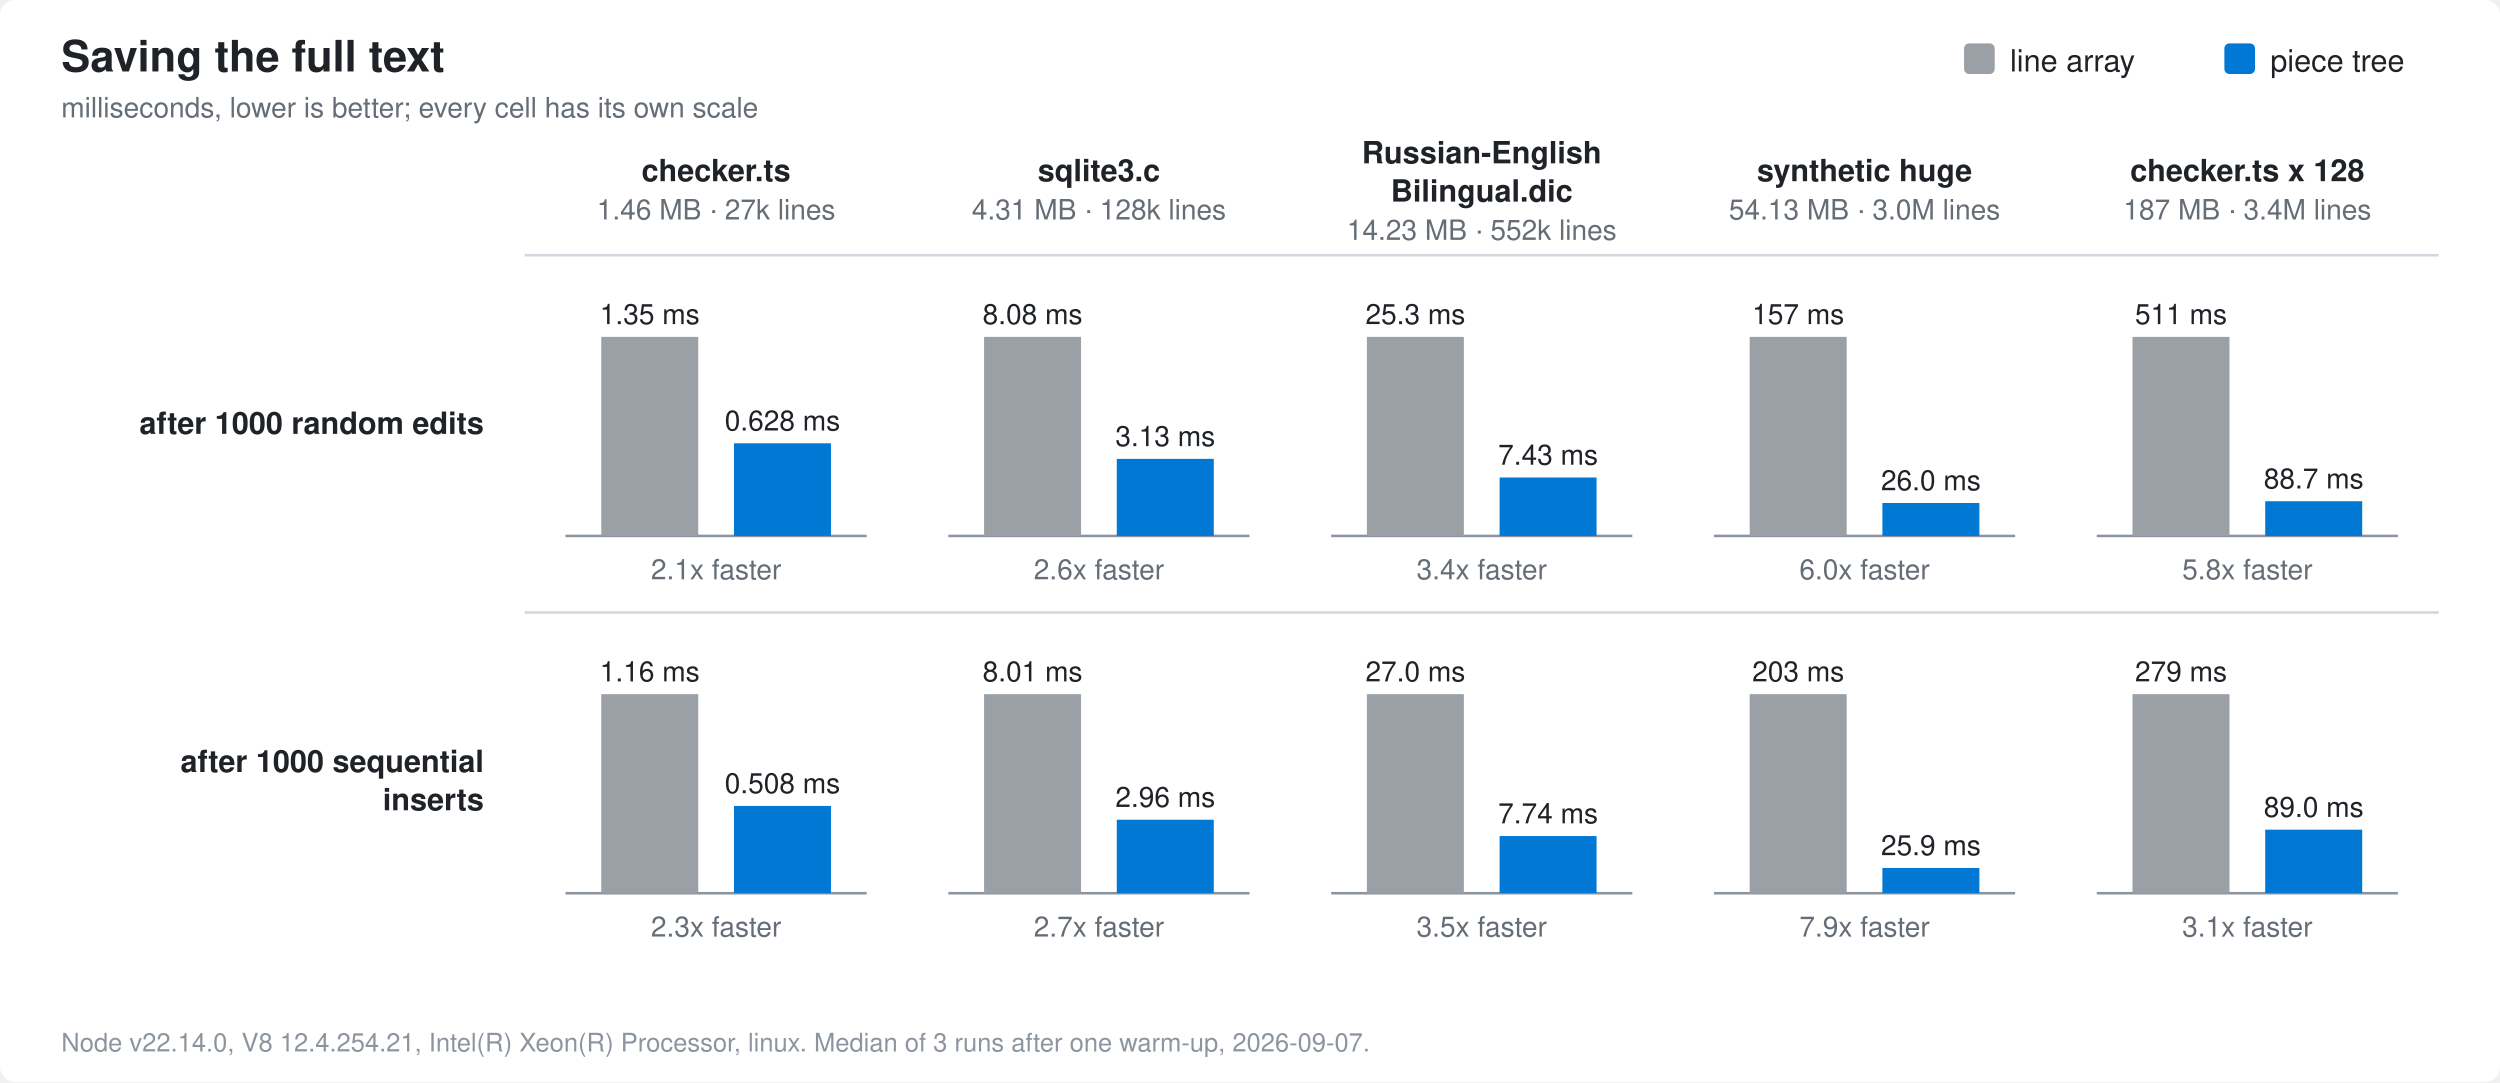
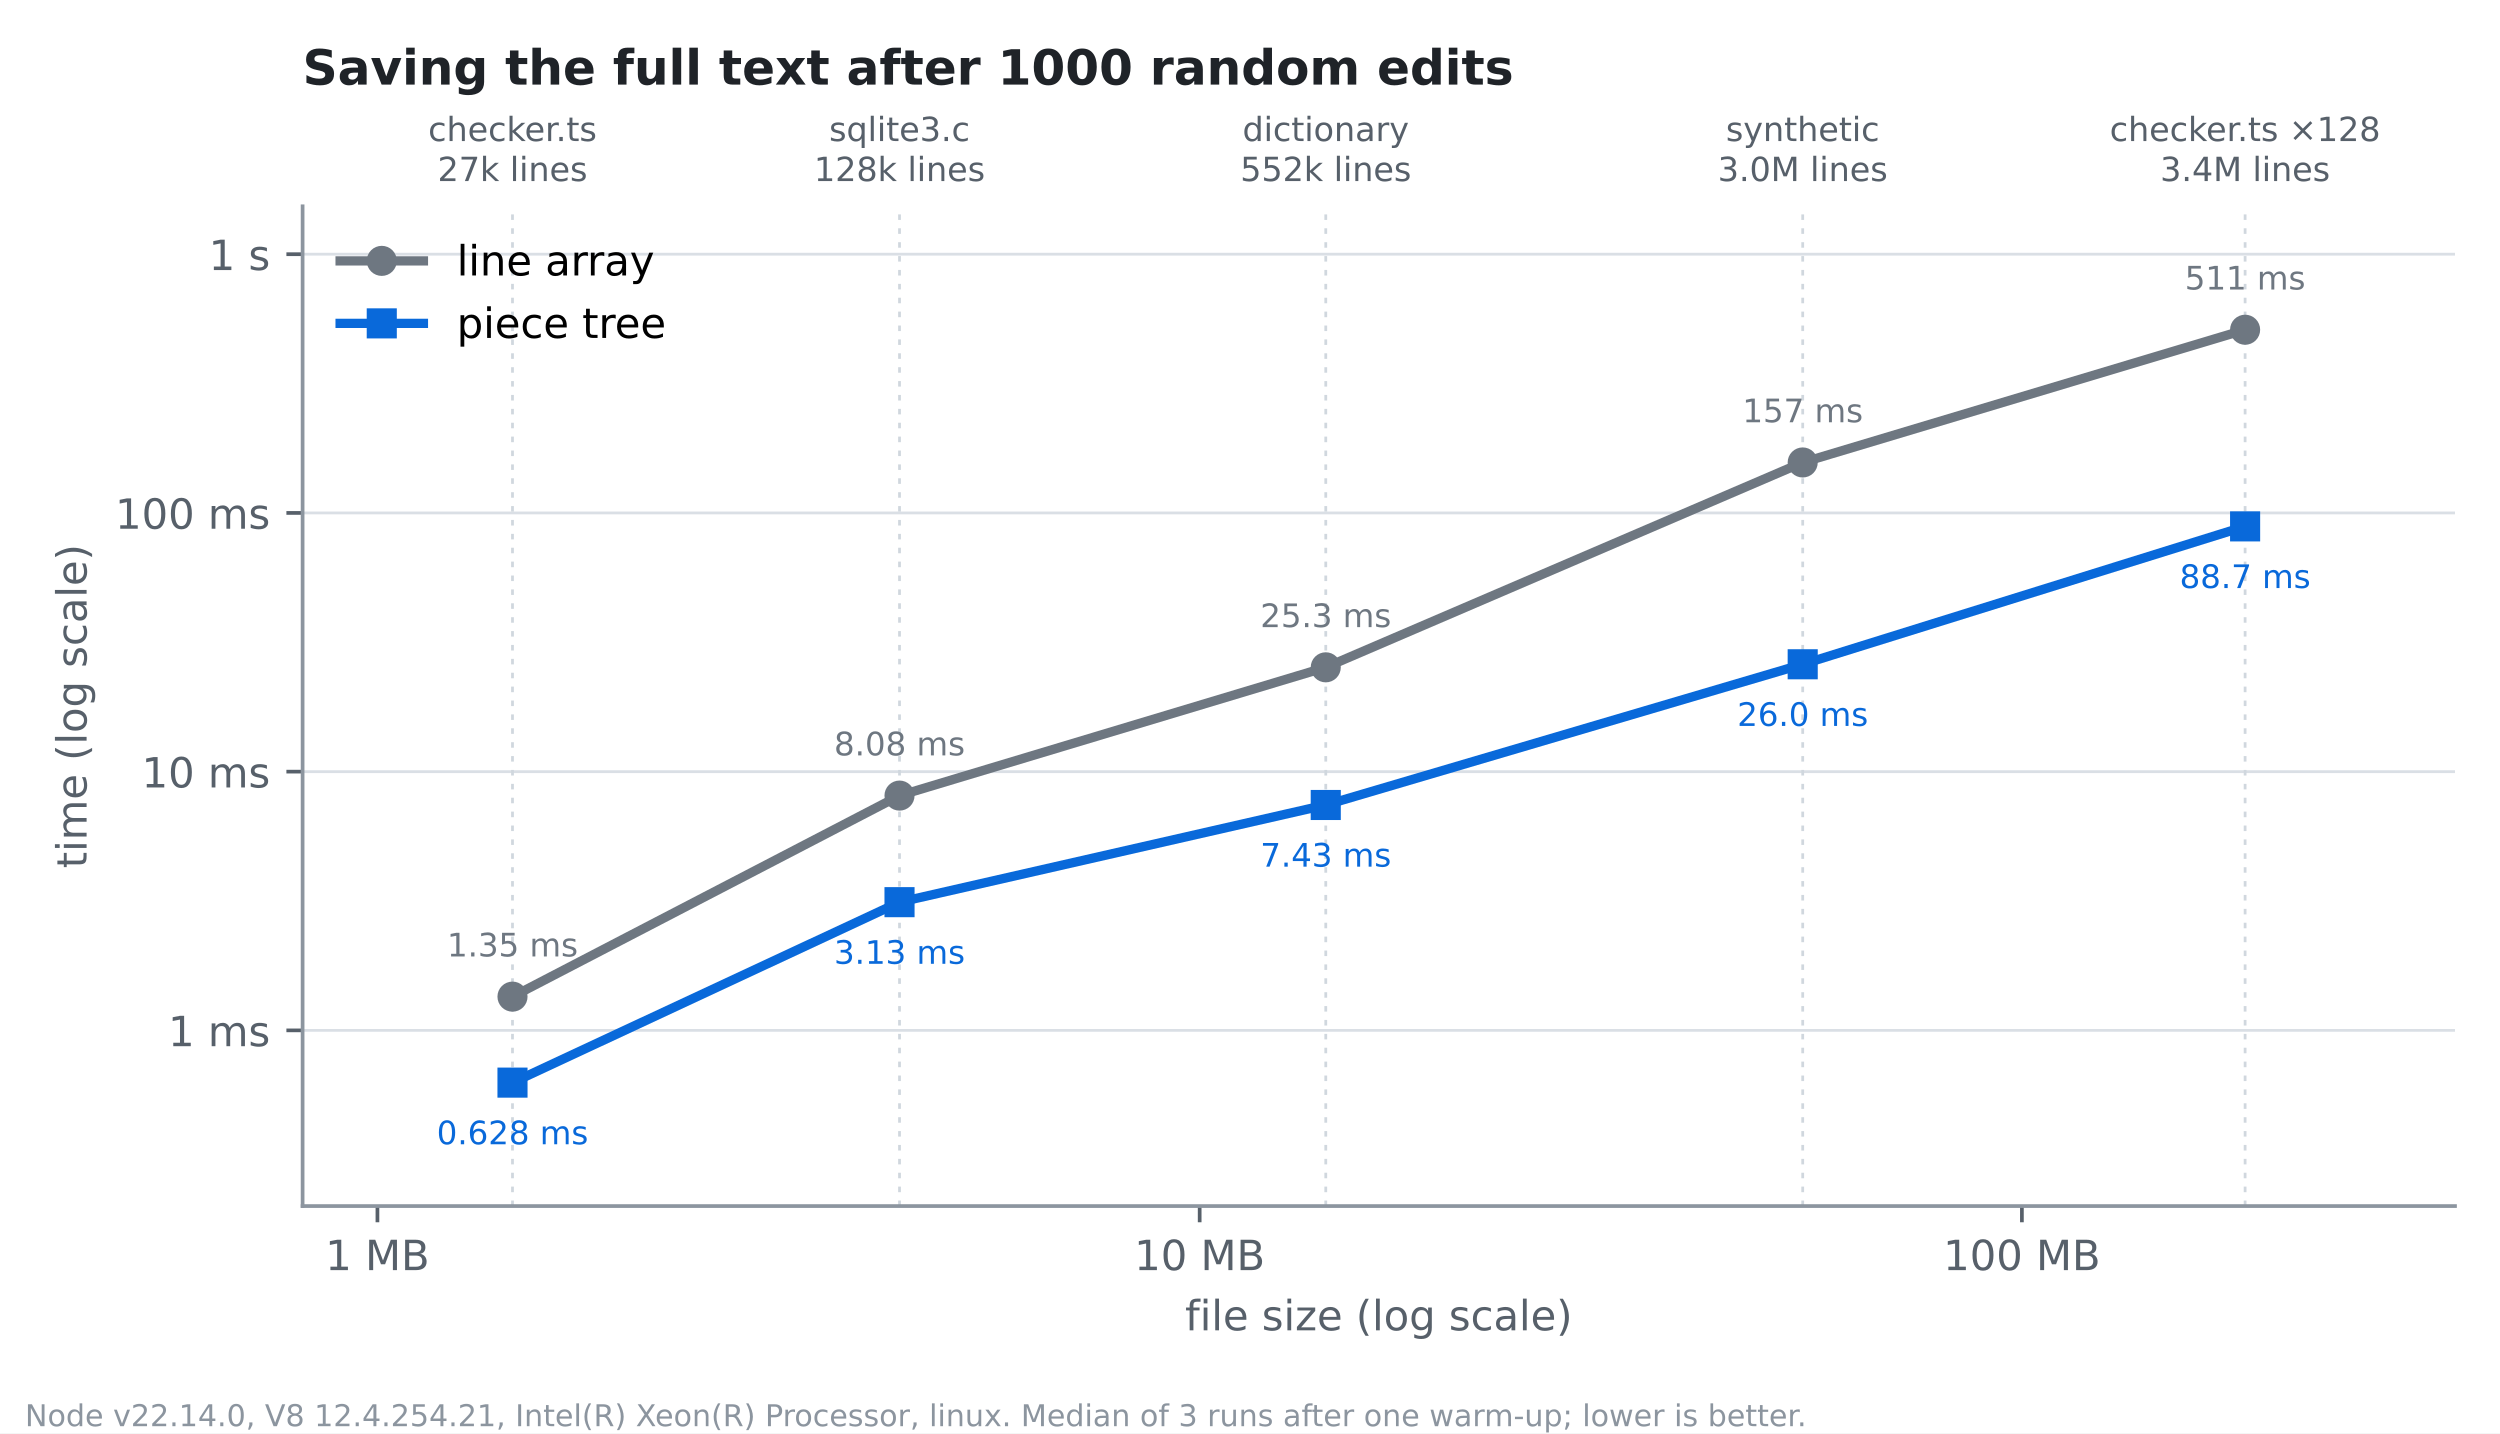
- <svg xmlns="http://www.w3.org/2000/svg" width="979.6" height="424" viewBox="0 0 979.6 424" font-family="-apple-system, BlinkMacSystemFont, Segoe UI, Helvetica, Arial, sans-serif" font-size="12">
-   <rect width="979.6" height="424" fill="#ffffff" rx="6" />
-   <text x="24" y="28" font-size="17" font-weight="600" fill="#1f2328">Saving the full text</text>
-   <text x="24" y="46" font-size="11" fill="#656d76">milliseconds, lower is better; every cell has its own scale</text>
-   <text x="889.6" y="28" fill="#1f2328">piece tree</text>
-   <rect x="871.6" y="17" width="12" height="12" rx="2" fill="#0078d4" />
-   <text x="787.6" y="28" fill="#1f2328">line array</text>
-   <rect x="769.6" y="17" width="12" height="12" rx="2" fill="#9aa0a6" />
-   <text x="280.6" y="71" text-anchor="middle" font-weight="600" fill="#1f2328">checker.ts</text>
-   <text x="280.6" y="86" text-anchor="middle" font-size="11" fill="#656d76">1.46 MB · 27k lines</text>
-   <text x="430.6" y="71" text-anchor="middle" font-weight="600" fill="#1f2328">sqlite3.c</text>
-   <text x="430.6" y="86" text-anchor="middle" font-size="11" fill="#656d76">4.31 MB · 128k lines</text>
-   <text x="580.6" y="64" text-anchor="middle" font-weight="600" fill="#1f2328">Russian-English</text>
-   <text x="580.6" y="79" text-anchor="middle" font-weight="600" fill="#1f2328">Bilingual.dic</text>
-   <text x="580.6" y="94" text-anchor="middle" font-size="11" fill="#656d76">14.23 MB · 552k lines</text>
-   <text x="730.6" y="71" text-anchor="middle" font-weight="600" fill="#1f2328">synthetic huge</text>
-   <text x="730.6" y="86" text-anchor="middle" font-size="11" fill="#656d76">54.13 MB · 3.0M lines</text>
-   <text x="880.6" y="71" text-anchor="middle" font-weight="600" fill="#1f2328">checker.ts x 128</text>
-   <text x="880.6" y="86" text-anchor="middle" font-size="11" fill="#656d76">187 MB · 3.4M lines</text>
-   <text x="189.6" y="170" text-anchor="end" font-weight="600" fill="#1f2328">after 1000 random edits</text>
-   <line x1="205.6" y1="100" x2="955.6" y2="100" stroke="#d0d7de" stroke-width="1" />
-   <line x1="221.6" y1="210" x2="339.6" y2="210" stroke="#8c959f" stroke-width="1" />
-   <rect x="235.6" y="132.0" width="38" height="78.0" fill="#9aa0a6" />
-   <text x="254.6" y="127.0" text-anchor="middle" font-size="11" fill="#1f2328">1.35 ms</text>
-   <rect x="287.6" y="173.7" width="38" height="36.3" fill="#0078d4" />
-   <text x="306.6" y="168.7" text-anchor="middle" font-size="11" fill="#1f2328">0.628 ms</text>
-   <text x="280.6" y="227" text-anchor="middle" font-size="11" fill="#656d76">2.1x faster</text>
-   <line x1="371.6" y1="210" x2="489.6" y2="210" stroke="#8c959f" stroke-width="1" />
-   <rect x="385.6" y="132.0" width="38" height="78.0" fill="#9aa0a6" />
-   <text x="404.6" y="127.0" text-anchor="middle" font-size="11" fill="#1f2328">8.08 ms</text>
-   <rect x="437.6" y="179.8" width="38" height="30.2" fill="#0078d4" />
-   <text x="456.6" y="174.8" text-anchor="middle" font-size="11" fill="#1f2328">3.13 ms</text>
-   <text x="430.6" y="227" text-anchor="middle" font-size="11" fill="#656d76">2.6x faster</text>
-   <line x1="521.6" y1="210" x2="639.6" y2="210" stroke="#8c959f" stroke-width="1" />
-   <rect x="535.6" y="132.0" width="38" height="78.0" fill="#9aa0a6" />
-   <text x="554.6" y="127.0" text-anchor="middle" font-size="11" fill="#1f2328">25.3 ms</text>
-   <rect x="587.6" y="187.1" width="38" height="22.9" fill="#0078d4" />
-   <text x="606.6" y="182.1" text-anchor="middle" font-size="11" fill="#1f2328">7.43 ms</text>
-   <text x="580.6" y="227" text-anchor="middle" font-size="11" fill="#656d76">3.4x faster</text>
-   <line x1="671.6" y1="210" x2="789.6" y2="210" stroke="#8c959f" stroke-width="1" />
-   <rect x="685.6" y="132.0" width="38" height="78.0" fill="#9aa0a6" />
-   <text x="704.6" y="127.0" text-anchor="middle" font-size="11" fill="#1f2328">157 ms</text>
-   <rect x="737.6" y="197.1" width="38" height="12.9" fill="#0078d4" />
-   <text x="756.6" y="192.1" text-anchor="middle" font-size="11" fill="#1f2328">26.0 ms</text>
-   <text x="730.6" y="227" text-anchor="middle" font-size="11" fill="#656d76">6.0x faster</text>
-   <line x1="821.6" y1="210" x2="939.6" y2="210" stroke="#8c959f" stroke-width="1" />
-   <rect x="835.6" y="132.0" width="38" height="78.0" fill="#9aa0a6" />
-   <text x="854.6" y="127.0" text-anchor="middle" font-size="11" fill="#1f2328">511 ms</text>
-   <rect x="887.6" y="196.4" width="38" height="13.6" fill="#0078d4" />
-   <text x="906.6" y="191.4" text-anchor="middle" font-size="11" fill="#1f2328">88.7 ms</text>
-   <text x="880.6" y="227" text-anchor="middle" font-size="11" fill="#656d76">5.8x faster</text>
-   <text x="189.6" y="302.5" text-anchor="end" font-weight="600" fill="#1f2328">after 1000 sequential</text>
-   <text x="189.6" y="317.5" text-anchor="end" font-weight="600" fill="#1f2328">inserts</text>
-   <line x1="205.6" y1="240" x2="955.6" y2="240" stroke="#d0d7de" stroke-width="1" />
-   <line x1="221.6" y1="350" x2="339.6" y2="350" stroke="#8c959f" stroke-width="1" />
-   <rect x="235.6" y="272.0" width="38" height="78.0" fill="#9aa0a6" />
-   <text x="254.6" y="267.0" text-anchor="middle" font-size="11" fill="#1f2328">1.16 ms</text>
-   <rect x="287.6" y="315.8" width="38" height="34.2" fill="#0078d4" />
-   <text x="306.6" y="310.8" text-anchor="middle" font-size="11" fill="#1f2328">0.508 ms</text>
-   <text x="280.6" y="367" text-anchor="middle" font-size="11" fill="#656d76">2.3x faster</text>
-   <line x1="371.6" y1="350" x2="489.6" y2="350" stroke="#8c959f" stroke-width="1" />
-   <rect x="385.6" y="272.0" width="38" height="78.0" fill="#9aa0a6" />
-   <text x="404.6" y="267.0" text-anchor="middle" font-size="11" fill="#1f2328">8.01 ms</text>
-   <rect x="437.6" y="321.2" width="38" height="28.8" fill="#0078d4" />
-   <text x="456.6" y="316.2" text-anchor="middle" font-size="11" fill="#1f2328">2.96 ms</text>
-   <text x="430.6" y="367" text-anchor="middle" font-size="11" fill="#656d76">2.7x faster</text>
-   <line x1="521.6" y1="350" x2="639.6" y2="350" stroke="#8c959f" stroke-width="1" />
-   <rect x="535.6" y="272.0" width="38" height="78.0" fill="#9aa0a6" />
-   <text x="554.6" y="267.0" text-anchor="middle" font-size="11" fill="#1f2328">27.0 ms</text>
-   <rect x="587.6" y="327.6" width="38" height="22.4" fill="#0078d4" />
-   <text x="606.6" y="322.6" text-anchor="middle" font-size="11" fill="#1f2328">7.74 ms</text>
-   <text x="580.6" y="367" text-anchor="middle" font-size="11" fill="#656d76">3.5x faster</text>
-   <line x1="671.6" y1="350" x2="789.6" y2="350" stroke="#8c959f" stroke-width="1" />
-   <rect x="685.6" y="272.0" width="38" height="78.0" fill="#9aa0a6" />
-   <text x="704.6" y="267.0" text-anchor="middle" font-size="11" fill="#1f2328">203 ms</text>
-   <rect x="737.6" y="340.1" width="38" height="9.9" fill="#0078d4" />
-   <text x="756.6" y="335.1" text-anchor="middle" font-size="11" fill="#1f2328">25.9 ms</text>
-   <text x="730.6" y="367" text-anchor="middle" font-size="11" fill="#656d76">7.9x faster</text>
-   <line x1="821.6" y1="350" x2="939.6" y2="350" stroke="#8c959f" stroke-width="1" />
-   <rect x="835.6" y="272.0" width="38" height="78.0" fill="#9aa0a6" />
-   <text x="854.6" y="267.0" text-anchor="middle" font-size="11" fill="#1f2328">279 ms</text>
-   <rect x="887.6" y="325.1" width="38" height="24.9" fill="#0078d4" />
-   <text x="906.6" y="320.1" text-anchor="middle" font-size="11" fill="#1f2328">89.0 ms</text>
-   <text x="880.6" y="367" text-anchor="middle" font-size="11" fill="#656d76">3.1x faster</text>
-   <text x="24" y="412" font-size="10" fill="#8c959f">Node v22.14.0, V8 12.4.254.21, Intel(R) Xeon(R) Processor, linux. Median of 3 runs after one warm-up, 2026-09-07.</text>
+ <svg xmlns="http://www.w3.org/2000/svg" xmlns:xlink="http://www.w3.org/1999/xlink" style="background: #ffffff" width="540pt" height="309.6pt" viewBox="0 0 540 309.6" version="1.1">
+   <defs>
+     <style type="text/css">*{stroke-linejoin: round; stroke-linecap: butt}</style>
+   </defs>
+   <g id="figure_1">
+     <g id="patch_1">
+       <path d="M 0 309.6  L 540 309.6  L 540 0  L 0 0  z " style="fill: #ffffff" />
+     </g>
+     <g id="axes_1">
+       <g id="patch_2">
+         <path d="M 65.362 260.51  L 530.28 260.51  L 530.28 44.56  L 65.362 44.56  z " style="fill: #ffffff" />
+       </g>
+       <g id="axes_2">
+         <g id="patch_3">
+           <path d="M 65.362 44.56  L 530.28 44.56  L 530.28 44.56  L 65.362 44.56  z " style="fill: #ffffff" />
+         </g>
+         <g id="matplotlib.axis_1">
+           <g id="xtick_1">
+             <g id="line2d_1" />
+             <g id="text_1">
+               <text style="font-size: 7.2px; font-family: 'DejaVu Sans', 'Segoe UI', Helvetica, Arial, sans-serif, sans-serif; fill: #57606a" transform="translate(92.49139 30.46737)">checker.ts</text>
+               <text style="font-size: 7.2px; font-family: 'DejaVu Sans', 'Segoe UI', Helvetica, Arial, sans-serif, sans-serif; fill: #57606a" transform="translate(94.51695 39.10934)">27k lines</text>
+             </g>
+           </g>
+           <g id="xtick_2">
+             <g id="line2d_2" />
+             <g id="text_2">
+               <text style="font-size: 7.2px; font-family: 'DejaVu Sans', 'Segoe UI', Helvetica, Arial, sans-serif, sans-serif; fill: #57606a" transform="translate(179.0942 30.46737)">sqlite3.c</text>
+               <text style="font-size: 7.2px; font-family: 'DejaVu Sans', 'Segoe UI', Helvetica, Arial, sans-serif, sans-serif; fill: #57606a" transform="translate(175.8232 39.10934)">128k lines</text>
+             </g>
+           </g>
+           <g id="xtick_3">
+             <g id="line2d_3" />
+             <g id="text_3">
+               <text style="font-size: 7.2px; font-family: 'DejaVu Sans', 'Segoe UI', Helvetica, Arial, sans-serif, sans-serif; fill: #57606a" transform="translate(268.3856 30.46737)">dictionary</text>
+               <text style="font-size: 7.2px; font-family: 'DejaVu Sans', 'Segoe UI', Helvetica, Arial, sans-serif, sans-serif; fill: #57606a" transform="translate(267.8906 39.10934)">552k lines</text>
+             </g>
+           </g>
+           <g id="xtick_4">
+             <g id="line2d_4" />
+             <g id="text_4">
+               <text style="font-size: 7.2px; font-family: 'DejaVu Sans', 'Segoe UI', Helvetica, Arial, sans-serif, sans-serif; fill: #57606a" transform="translate(372.7977 30.46737)">synthetic</text>
+               <text style="font-size: 7.2px; font-family: 'DejaVu Sans', 'Segoe UI', Helvetica, Arial, sans-serif, sans-serif; fill: #57606a" transform="translate(371.0365 39.10934)">3.0M lines</text>
+             </g>
+           </g>
+           <g id="xtick_5">
+             <g id="line2d_5" />
+             <g id="text_5">
+               <text style="font-size: 7.2px; font-family: 'DejaVu Sans', 'Segoe UI', Helvetica, Arial, sans-serif, sans-serif; fill: #57606a" transform="translate(455.7033 30.46737)">checker.ts ×128</text>
+               <text style="font-size: 7.2px; font-family: 'DejaVu Sans', 'Segoe UI', Helvetica, Arial, sans-serif, sans-serif; fill: #57606a" transform="translate(466.5955 39.10934)">3.4M lines</text>
+             </g>
+           </g>
+         </g>
+         <g id="matplotlib.axis_2" />
+       </g>
+       <g id="matplotlib.axis_3">
+         <g id="xtick_6">
+           <g id="line2d_6">
+             <defs>
+               <path id="md199538b21" d="M 0 0  L 0 3.5  " style="stroke: #57606a; stroke-width: 0.8" />
+             </defs>
+             <g>
+               <use xlink:href="#md199538b21" x="81.526" y="260.51" style="fill: #57606a; stroke: #57606a; stroke-width: 0.8" />
+             </g>
+           </g>
+           <g id="text_6">
+             <text style="font-size: 9px; font-family: 'DejaVu Sans', 'Segoe UI', Helvetica, Arial, sans-serif, sans-serif; text-anchor: middle; fill: #57606a" x="81.526" y="274.348" transform="rotate(-0 81.52643 274.3478)">1 MB</text>
+           </g>
+         </g>
+         <g id="xtick_7">
+           <g id="line2d_7">
+             <g>
+               <use xlink:href="#md199538b21" x="259.128" y="260.51" style="fill: #57606a; stroke: #57606a; stroke-width: 0.8" />
+             </g>
+           </g>
+           <g id="text_7">
+             <text style="font-size: 9px; font-family: 'DejaVu Sans', 'Segoe UI', Helvetica, Arial, sans-serif, sans-serif; text-anchor: middle; fill: #57606a" x="259.128" y="274.348" transform="rotate(-0 259.1282 274.3478)">10 MB</text>
+           </g>
+         </g>
+         <g id="xtick_8">
+           <g id="line2d_8">
+             <g>
+               <use xlink:href="#md199538b21" x="436.73" y="260.51" style="fill: #57606a; stroke: #57606a; stroke-width: 0.8" />
+             </g>
+           </g>
+           <g id="text_8">
+             <text style="font-size: 9px; font-family: 'DejaVu Sans', 'Segoe UI', Helvetica, Arial, sans-serif, sans-serif; text-anchor: middle; fill: #57606a" x="436.73" y="274.348" transform="rotate(-0 436.7299 274.3478)">100 MB</text>
+           </g>
+         </g>
+         <g id="text_9">
+           <text style="font-size: 9px; font-family: 'DejaVu Sans', 'Segoe UI', Helvetica, Arial, sans-serif, sans-serif; text-anchor: middle; fill: #57606a" x="297.821" y="287.348" transform="rotate(-0 297.8211 287.3485)">file size (log scale)</text>
+         </g>
+       </g>
+       <g id="matplotlib.axis_4">
+         <g id="ytick_1">
+           <g id="line2d_9">
+             <path d="M 65.362 222.558  L 530.28 222.558  " clip-path="url(#p7b5fe78c9a)" style="fill: none; stroke: #d0d7de; stroke-opacity: 0.8; stroke-width: 0.6; stroke-linecap: square" />
+           </g>
+           <g id="line2d_10">
+             <defs>
+               <path id="m04ba31d8e9" d="M 0 0  L -3.5 0  " style="stroke: #57606a; stroke-width: 0.8" />
+             </defs>
+             <g>
+               <use xlink:href="#m04ba31d8e9" x="65.362" y="222.558" style="fill: #57606a; stroke: #57606a; stroke-width: 0.8" />
+             </g>
+           </g>
+           <g id="text_10">
+             <text style="font-size: 9px; font-family: 'DejaVu Sans', 'Segoe UI', Helvetica, Arial, sans-serif, sans-serif; text-anchor: end; fill: #57606a" x="58.362" y="225.977" transform="rotate(-0 58.36211 225.9773)">1 ms</text>
+           </g>
+         </g>
+         <g id="ytick_2">
+           <g id="line2d_11">
+             <path d="M 65.362 166.675  L 530.28 166.675  " clip-path="url(#p7b5fe78c9a)" style="fill: none; stroke: #d0d7de; stroke-opacity: 0.8; stroke-width: 0.6; stroke-linecap: square" />
+           </g>
+           <g id="line2d_12">
+             <g>
+               <use xlink:href="#m04ba31d8e9" x="65.362" y="166.675" style="fill: #57606a; stroke: #57606a; stroke-width: 0.8" />
+             </g>
+           </g>
+           <g id="text_11">
+             <text style="font-size: 9px; font-family: 'DejaVu Sans', 'Segoe UI', Helvetica, Arial, sans-serif, sans-serif; text-anchor: end; fill: #57606a" x="58.362" y="170.094" transform="rotate(-0 58.36211 170.0937)">10 ms</text>
+           </g>
+         </g>
+         <g id="ytick_3">
+           <g id="line2d_13">
+             <path d="M 65.362 110.791  L 530.28 110.791  " clip-path="url(#p7b5fe78c9a)" style="fill: none; stroke: #d0d7de; stroke-opacity: 0.8; stroke-width: 0.6; stroke-linecap: square" />
+           </g>
+           <g id="line2d_14">
+             <g>
+               <use xlink:href="#m04ba31d8e9" x="65.362" y="110.791" style="fill: #57606a; stroke: #57606a; stroke-width: 0.8" />
+             </g>
+           </g>
+           <g id="text_12">
+             <text style="font-size: 9px; font-family: 'DejaVu Sans', 'Segoe UI', Helvetica, Arial, sans-serif, sans-serif; text-anchor: end; fill: #57606a" x="58.362" y="114.21" transform="rotate(-0 58.36211 114.2101)">100 ms</text>
+           </g>
+         </g>
+         <g id="ytick_4">
+           <g id="line2d_15">
+             <path d="M 65.362 54.908  L 530.28 54.908  " clip-path="url(#p7b5fe78c9a)" style="fill: none; stroke: #d0d7de; stroke-opacity: 0.8; stroke-width: 0.6; stroke-linecap: square" />
+           </g>
+           <g id="line2d_16">
+             <g>
+               <use xlink:href="#m04ba31d8e9" x="65.362" y="54.908" style="fill: #57606a; stroke: #57606a; stroke-width: 0.8" />
+             </g>
+           </g>
+           <g id="text_13">
+             <text style="font-size: 9px; font-family: 'DejaVu Sans', 'Segoe UI', Helvetica, Arial, sans-serif, sans-serif; text-anchor: end; fill: #57606a" x="58.362" y="58.327" transform="rotate(-0 58.36211 58.32653)">1 s</text>
+           </g>
+         </g>
+         <g id="text_14">
+           <text style="font-size: 9px; font-family: 'DejaVu Sans', 'Segoe UI', Helvetica, Arial, sans-serif, sans-serif; text-anchor: middle; fill: #57606a" x="18.706" y="152.535" transform="rotate(-90 18.70594 152.5348)">time (log scale)</text>
+         </g>
+       </g>
+       <g id="line2d_17">
+         <path d="M 110.699 260.51  L 110.699 44.56  " clip-path="url(#p7b5fe78c9a)" style="fill: none; stroke-dasharray: 1.2,1.8; stroke-dashoffset: 0; stroke: #d0d7de; stroke-width: 0.6" />
+       </g>
+       <g id="line2d_18">
+         <path d="M 194.296 260.51  L 194.296 44.56  " clip-path="url(#p7b5fe78c9a)" style="fill: none; stroke-dasharray: 1.2,1.8; stroke-dashoffset: 0; stroke: #d0d7de; stroke-width: 0.6" />
+       </g>
+       <g id="line2d_19">
+         <path d="M 286.363 260.51  L 286.363 44.56  " clip-path="url(#p7b5fe78c9a)" style="fill: none; stroke-dasharray: 1.2,1.8; stroke-dashoffset: 0; stroke: #d0d7de; stroke-width: 0.6" />
+       </g>
+       <g id="line2d_20">
+         <path d="M 389.384 260.51  L 389.384 44.56  " clip-path="url(#p7b5fe78c9a)" style="fill: none; stroke-dasharray: 1.2,1.8; stroke-dashoffset: 0; stroke: #d0d7de; stroke-width: 0.6" />
+       </g>
+       <g id="line2d_21">
+         <path d="M 484.943 260.51  L 484.943 44.56  " clip-path="url(#p7b5fe78c9a)" style="fill: none; stroke-dasharray: 1.2,1.8; stroke-dashoffset: 0; stroke: #d0d7de; stroke-width: 0.6" />
+       </g>
+       <g id="patch_4">
+         <path d="M 65.362 260.51  L 65.362 44.56  " style="fill: none; stroke: #8c959f; stroke-width: 0.8; stroke-linejoin: miter; stroke-linecap: square" />
+       </g>
+       <g id="patch_5">
+         <path d="M 65.362 260.51  L 530.28 260.51  " style="fill: none; stroke: #8c959f; stroke-width: 0.8; stroke-linejoin: miter; stroke-linecap: square" />
+       </g>
+       <g id="line2d_22">
+         <path d="M 110.699 215.275  L 194.296 171.848  L 286.363 144.142  L 389.384 99.891  L 484.943 71.223  " clip-path="url(#p7b5fe78c9a)" style="fill: none; stroke: #6e7781; stroke-width: 2; stroke-linecap: square" />
+         <defs>
+           <path id="md35827d82b" d="M 0 2.75  C 0.729 2.75 1.429 2.46 1.945 1.945  C 2.46 1.429 2.75 0.729 2.75 0  C 2.75 -0.729 2.46 -1.429 1.945 -1.945  C 1.429 -2.46 0.729 -2.75 0 -2.75  C -0.729 -2.75 -1.429 -2.46 -1.945 -1.945  C -2.46 -1.429 -2.75 -0.729 -2.75 0  C -2.75 0.729 -2.46 1.429 -1.945 1.945  C -1.429 2.46 -0.729 2.75 0 2.75  z " style="stroke: #6e7781" />
+         </defs>
+         <g clip-path="url(#p7b5fe78c9a)">
+           <use xlink:href="#md35827d82b" x="110.699" y="215.275" style="fill: #6e7781; stroke: #6e7781" />
+           <use xlink:href="#md35827d82b" x="194.296" y="171.848" style="fill: #6e7781; stroke: #6e7781" />
+           <use xlink:href="#md35827d82b" x="286.363" y="144.142" style="fill: #6e7781; stroke: #6e7781" />
+           <use xlink:href="#md35827d82b" x="389.384" y="99.891" style="fill: #6e7781; stroke: #6e7781" />
+           <use xlink:href="#md35827d82b" x="484.943" y="71.223" style="fill: #6e7781; stroke: #6e7781" />
+         </g>
+       </g>
+       <g id="line2d_23">
+         <path d="M 110.699 233.847  L 194.296 194.868  L 286.363 173.877  L 389.384 143.483  L 484.943 113.699  " clip-path="url(#p7b5fe78c9a)" style="fill: none; stroke: #0969da; stroke-width: 2; stroke-linecap: square" />
+         <defs>
+           <path id="m40ae396483" d="M -2.75 2.75  L 2.75 2.75  L 2.75 -2.75  L -2.75 -2.75  z " style="stroke: #0969da; stroke-linejoin: miter" />
+         </defs>
+         <g clip-path="url(#p7b5fe78c9a)">
+           <use xlink:href="#m40ae396483" x="110.699" y="233.847" style="fill: #0969da; stroke: #0969da; stroke-linejoin: miter" />
+           <use xlink:href="#m40ae396483" x="194.296" y="194.868" style="fill: #0969da; stroke: #0969da; stroke-linejoin: miter" />
+           <use xlink:href="#m40ae396483" x="286.363" y="173.877" style="fill: #0969da; stroke: #0969da; stroke-linejoin: miter" />
+           <use xlink:href="#m40ae396483" x="389.384" y="143.483" style="fill: #0969da; stroke: #0969da; stroke-linejoin: miter" />
+           <use xlink:href="#m40ae396483" x="484.943" y="113.699" style="fill: #0969da; stroke: #0969da; stroke-linejoin: miter" />
+         </g>
+       </g>
+       <g id="text_15">
+         <text style="font-weight: 600; font-size: 10.5px; font-family: 'DejaVu Sans', 'Segoe UI', Helvetica, Arial, sans-serif, sans-serif; text-anchor: start; fill: #1f2328" x="65.362" y="18.276" transform="rotate(-0 65.36211 18.27579)">Saving the full text after 1000 random edits</text>
+       </g>
+       <g id="text_16">
+         <text style="font-size: 7px; font-family: 'DejaVu Sans', 'Segoe UI', Helvetica, Arial, sans-serif, sans-serif; text-anchor: middle; fill: #6e7781" x="110.699" y="206.593" transform="rotate(-0 110.699 206.5933)">1.35 ms</text>
+       </g>
+       <g id="text_17">
+         <text style="font-size: 7px; font-family: 'DejaVu Sans', 'Segoe UI', Helvetica, Arial, sans-serif, sans-serif; text-anchor: middle; fill: #6e7781" x="194.296" y="163.166" transform="rotate(-0 194.2957 163.1663)">8.08 ms</text>
+       </g>
+       <g id="text_18">
+         <text style="font-size: 7px; font-family: 'DejaVu Sans', 'Segoe UI', Helvetica, Arial, sans-serif, sans-serif; text-anchor: middle; fill: #6e7781" x="286.363" y="135.46" transform="rotate(-0 286.3631 135.4601)">25.3 ms</text>
+       </g>
+       <g id="text_19">
+         <text style="font-size: 7px; font-family: 'DejaVu Sans', 'Segoe UI', Helvetica, Arial, sans-serif, sans-serif; text-anchor: middle; fill: #6e7781" x="389.384" y="91.21" transform="rotate(-0 389.3841 91.20963)">157 ms</text>
+       </g>
+       <g id="text_20">
+         <text style="font-size: 7px; font-family: 'DejaVu Sans', 'Segoe UI', Helvetica, Arial, sans-serif, sans-serif; text-anchor: middle; fill: #6e7781" x="484.943" y="62.541" transform="rotate(-0 484.9432 62.54134)">511 ms</text>
+       </g>
+       <g id="text_21">
+         <text style="font-size: 7px; font-family: 'DejaVu Sans', 'Segoe UI', Helvetica, Arial, sans-serif, sans-serif; text-anchor: middle; fill: #0969da" x="110.699" y="247.165" transform="rotate(-0 110.699 247.165)">0.628 ms</text>
+       </g>
+       <g id="text_22">
+         <text style="font-size: 7px; font-family: 'DejaVu Sans', 'Segoe UI', Helvetica, Arial, sans-serif, sans-serif; text-anchor: middle; fill: #0969da" x="194.296" y="208.186" transform="rotate(-0 194.2957 208.1861)">3.13 ms</text>
+       </g>
+       <g id="text_23">
+         <text style="font-size: 7px; font-family: 'DejaVu Sans', 'Segoe UI', Helvetica, Arial, sans-serif, sans-serif; text-anchor: middle; fill: #0969da" x="286.363" y="187.196" transform="rotate(-0 286.3631 187.1957)">7.43 ms</text>
+       </g>
+       <g id="text_24">
+         <text style="font-size: 7px; font-family: 'DejaVu Sans', 'Segoe UI', Helvetica, Arial, sans-serif, sans-serif; text-anchor: middle; fill: #0969da" x="389.384" y="156.801" transform="rotate(-0 389.3841 156.8009)">26.0 ms</text>
+       </g>
+       <g id="text_25">
+         <text style="font-size: 7px; font-family: 'DejaVu Sans', 'Segoe UI', Helvetica, Arial, sans-serif, sans-serif; text-anchor: middle; fill: #0969da" x="484.943" y="127.017" transform="rotate(-0 484.9432 127.0172)">88.7 ms</text>
+       </g>
+       <g id="legend_1">
+         <g id="line2d_24">
+           <path d="M 73.462 56.348  L 82.462 56.348  L 91.462 56.348  " style="fill: none; stroke: #6e7781; stroke-width: 2; stroke-linecap: square" />
+           <g>
+             <use xlink:href="#md35827d82b" x="82.462" y="56.348" style="fill: #6e7781; stroke: #6e7781" />
+           </g>
+         </g>
+         <g id="text_26">
+           <text style="font-size: 9px; font-family: 'DejaVu Sans', 'Segoe UI', Helvetica, Arial, sans-serif, sans-serif; text-anchor: start" x="98.662" y="59.498" transform="rotate(-0 98.66211 59.49832)">line array</text>
+         </g>
+         <g id="line2d_25">
+           <path d="M 73.462 69.849  L 82.462 69.849  L 91.462 69.849  " style="fill: none; stroke: #0969da; stroke-width: 2; stroke-linecap: square" />
+           <g>
+             <use xlink:href="#m40ae396483" x="82.462" y="69.849" style="fill: #0969da; stroke: #0969da; stroke-linejoin: miter" />
+           </g>
+         </g>
+         <g id="text_27">
+           <text style="font-size: 9px; font-family: 'DejaVu Sans', 'Segoe UI', Helvetica, Arial, sans-serif, sans-serif; text-anchor: start" x="98.662" y="72.999" transform="rotate(-0 98.66211 72.99902)">piece tree</text>
+         </g>
+       </g>
+     </g>
+     <g id="text_28">
+       <text style="font-size: 6.5px; font-family: 'DejaVu Sans', 'Segoe UI', Helvetica, Arial, sans-serif, sans-serif; text-anchor: start; fill: #8c959f" x="5.4" y="308.052" transform="rotate(-0 5.4 308.052)">Node v22.14.0, V8 12.4.254.21, Intel(R) Xeon(R) Processor, linux. Median of 3 runs after one warm-up; lower is better.</text>
+     </g>
+   </g>
+   <defs>
+     <clipPath id="p7b5fe78c9a">
+       <rect x="65.362" y="44.56" width="464.918" height="215.95" />
+     </clipPath>
+   </defs>
</svg>
